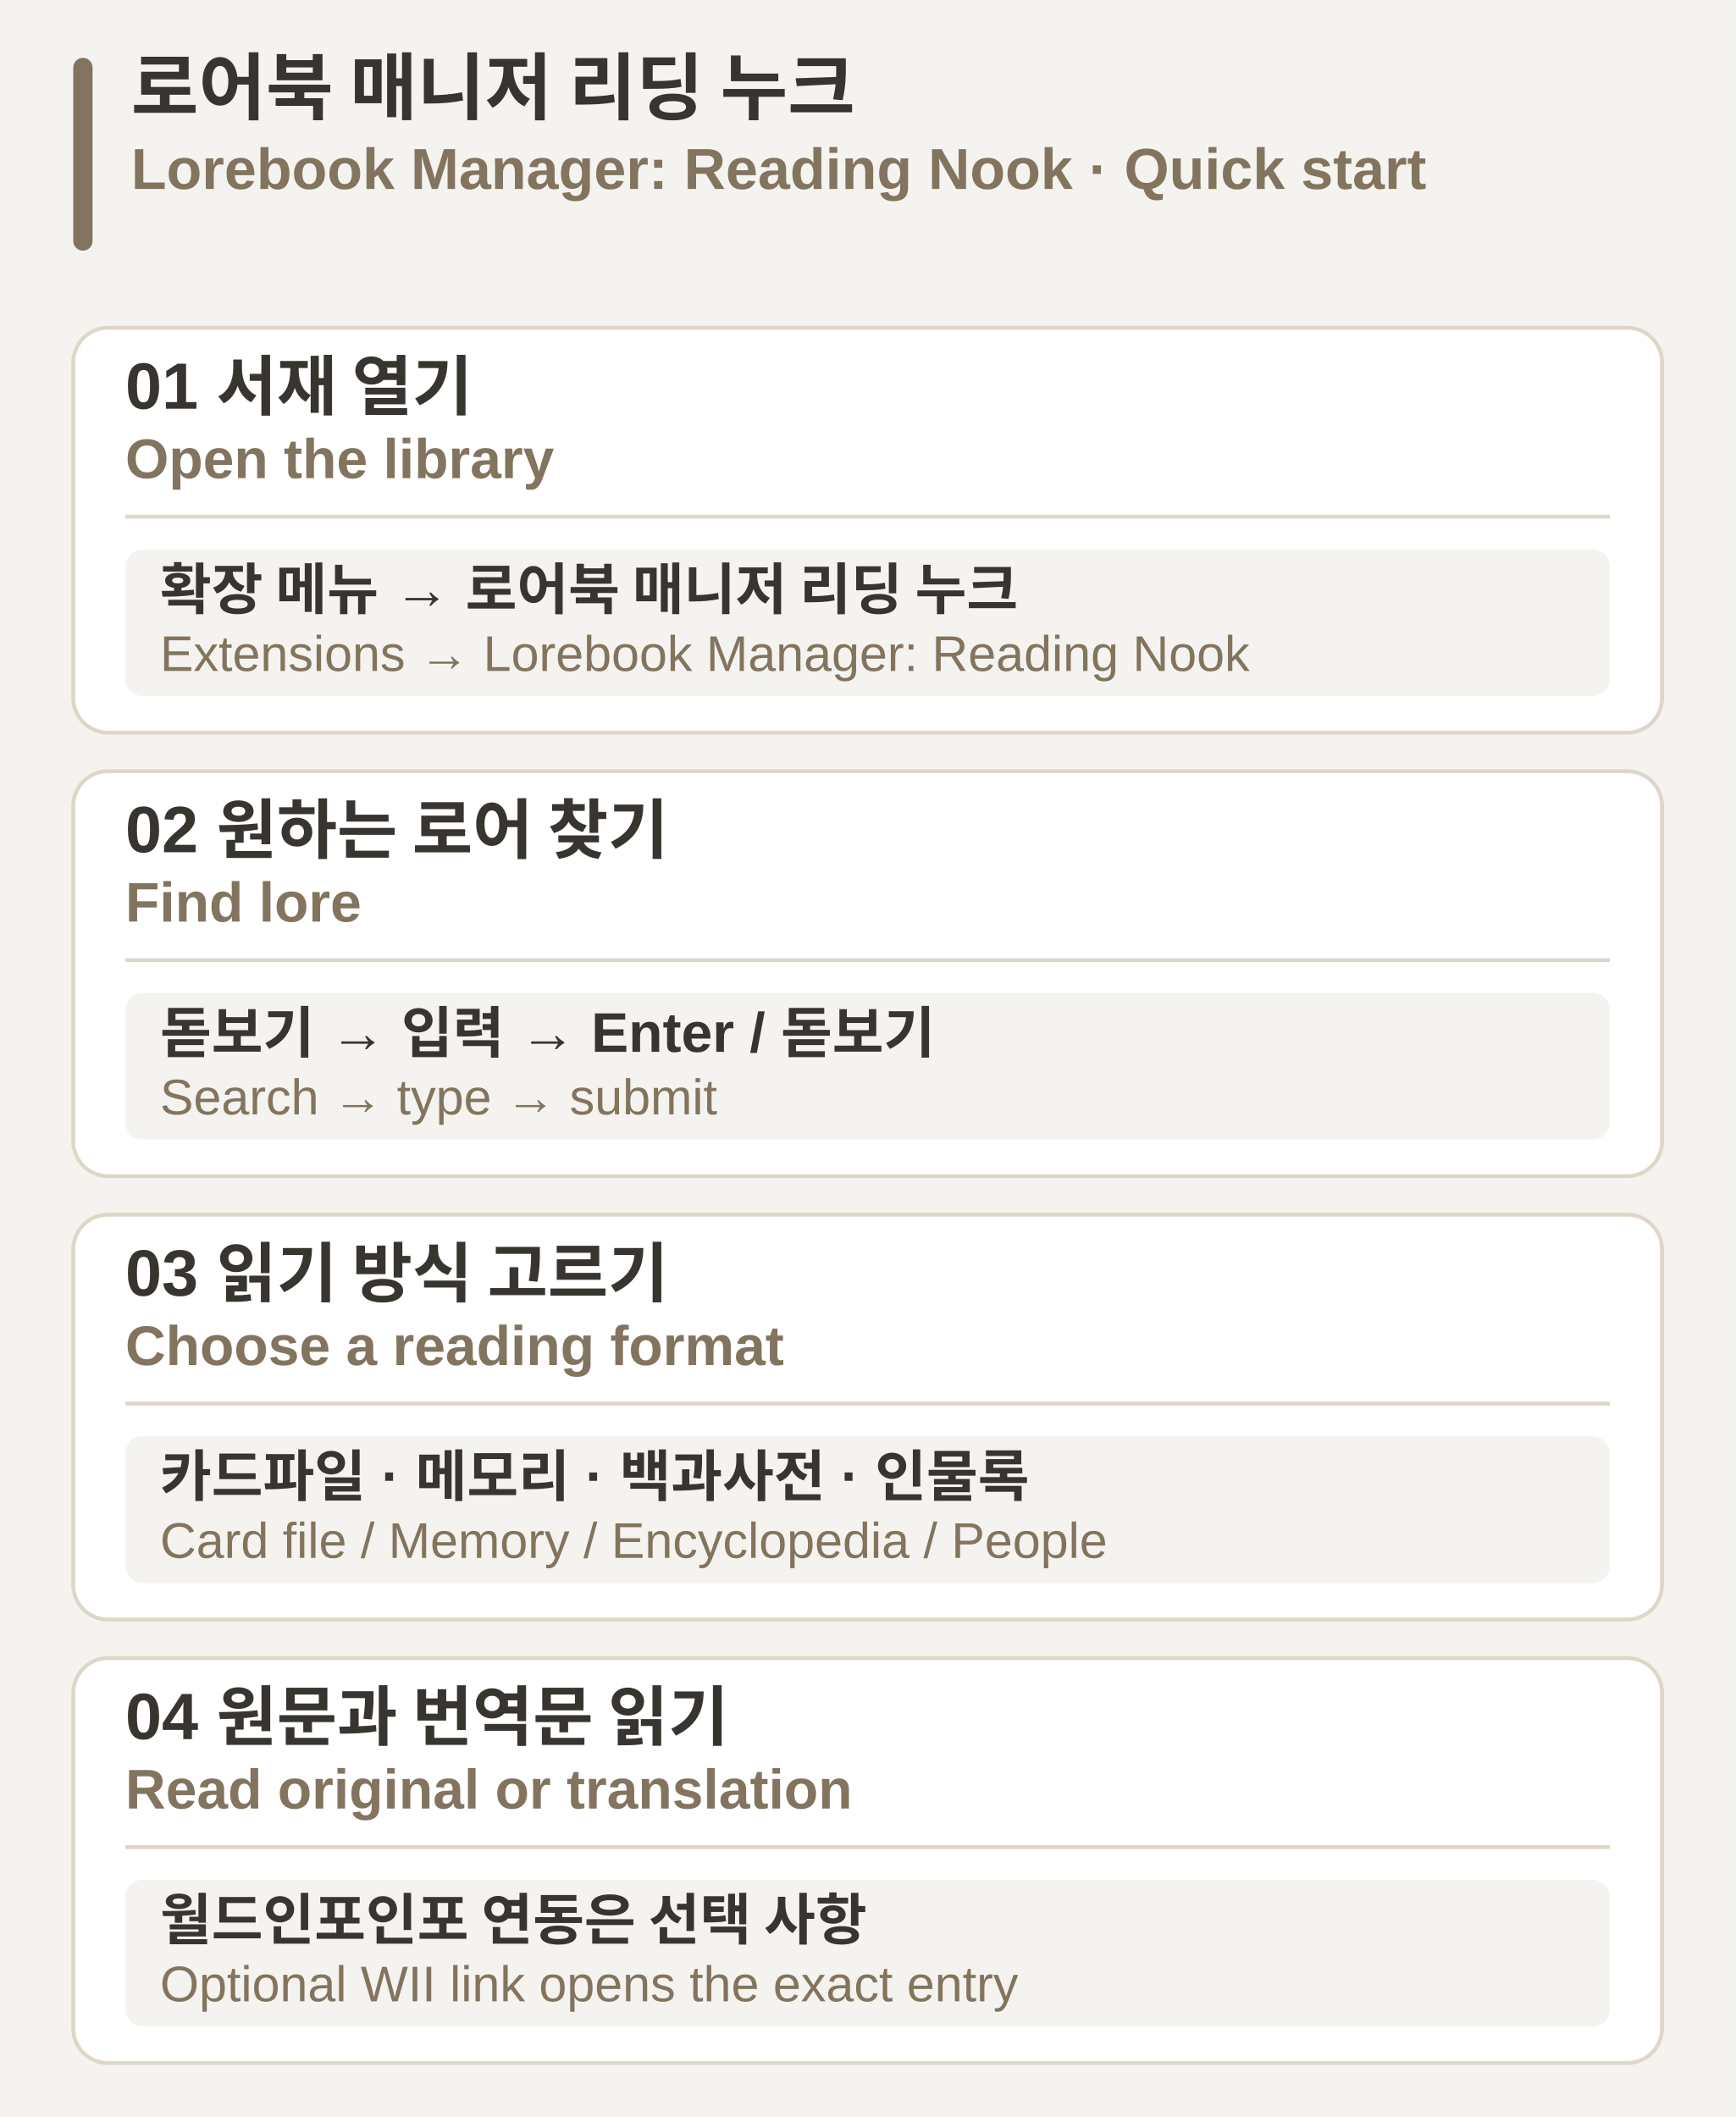
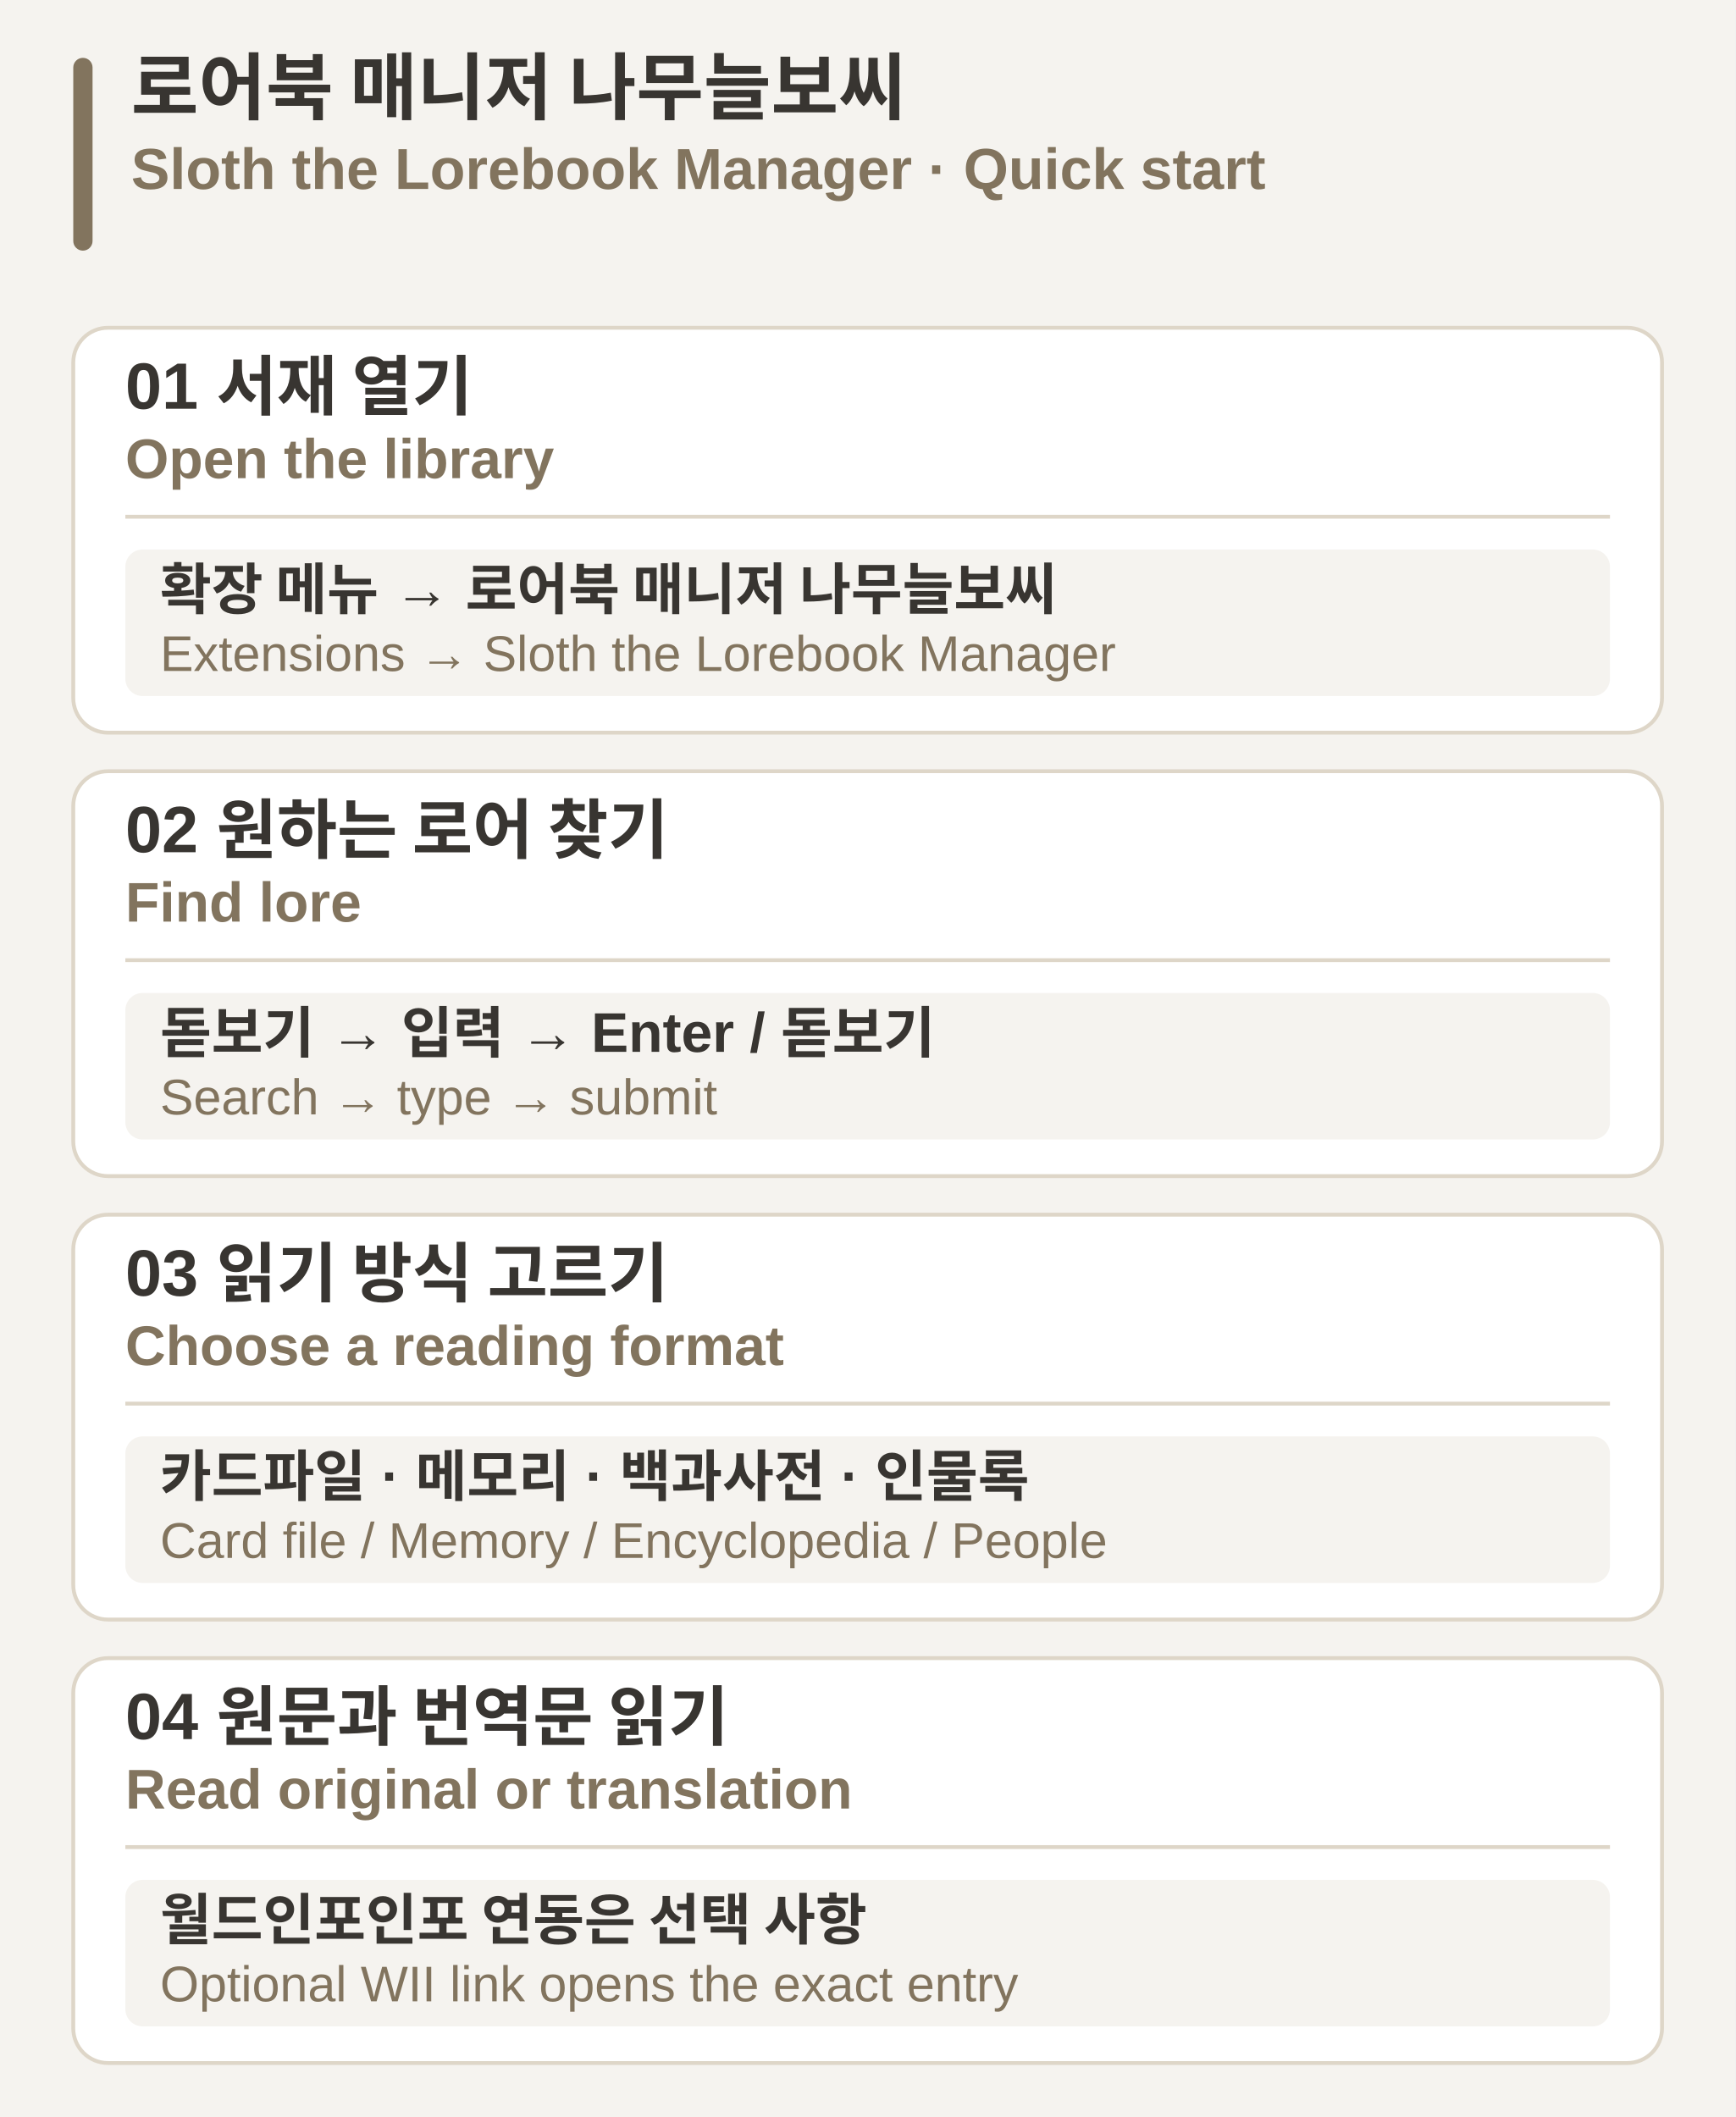
<svg xmlns="http://www.w3.org/2000/svg" width="900" height="1098" viewBox="0 0 900 1098" font-family="Arial,'Noto Sans KR','Apple SD Gothic Neo','Malgun Gothic',sans-serif" role="img" aria-label="Lorebook Manager">
  <rect width="900" height="1098" fill="#f5f3ef" />
  <rect x="38" y="30" width="10" height="100" rx="5" fill="#82745e" stroke="none" stroke-width="2" />
-   <text x="68" y="59" font-size="38" fill="#383531" font-weight="600">로어북 매니저 리딩 누크</text>
-   <text x="68" y="98" font-size="30" fill="#82745e" font-weight="600">Lorebook Manager: Reading Nook · Quick start</text>
+   <text x="68" y="59" font-size="38" fill="#383531" font-weight="600">로어북 매니저 나무늘보씨</text>
+   <text x="68" y="98" font-size="30" fill="#82745e" font-weight="600">Sloth the Lorebook Manager · Quick start</text>
  <rect x="38" y="170" width="824" height="210" rx="18" fill="#fff" stroke="#ded6c8" stroke-width="2" />
  <text x="65" y="212" font-size="34" fill="#383531" font-weight="600">01  서재 열기</text>
  <text x="65" y="248" font-size="29" fill="#82745e" font-weight="600">Open the library</text>
  <path d="M65 268H835" stroke="#ded6c8" stroke-width="2" />
  <rect x="65" y="285" width="770" height="76" rx="9" fill="#f5f3ef" stroke="none" stroke-width="2" />
-   <text x="83" y="316" font-size="29" fill="#383531" font-weight="600">확장 메뉴 → 로어북 매니저 리딩 누크</text>
-   <text x="83" y="348" font-size="26" fill="#82745e" font-weight="400">Extensions → Lorebook Manager: Reading Nook</text>
+   <text x="83" y="316" font-size="29" fill="#383531" font-weight="600">확장 메뉴 → 로어북 매니저 나무늘보씨</text>
+   <text x="83" y="348" font-size="26" fill="#82745e" font-weight="400">Extensions → Sloth the Lorebook Manager</text>
  <rect x="38" y="400" width="824" height="210" rx="18" fill="#fff" stroke="#ded6c8" stroke-width="2" />
  <text x="65" y="442" font-size="34" fill="#383531" font-weight="600">02  원하는 로어 찾기</text>
  <text x="65" y="478" font-size="29" fill="#82745e" font-weight="600">Find lore</text>
  <path d="M65 498H835" stroke="#ded6c8" stroke-width="2" />
  <rect x="65" y="515" width="770" height="76" rx="9" fill="#f5f3ef" stroke="none" stroke-width="2" />
  <text x="83" y="546" font-size="29" fill="#383531" font-weight="600">돋보기 → 입력 → Enter / 돋보기</text>
  <text x="83" y="578" font-size="26" fill="#82745e" font-weight="400">Search → type → submit</text>
  <rect x="38" y="630" width="824" height="210" rx="18" fill="#fff" stroke="#ded6c8" stroke-width="2" />
  <text x="65" y="672" font-size="34" fill="#383531" font-weight="600">03  읽기 방식 고르기</text>
  <text x="65" y="708" font-size="29" fill="#82745e" font-weight="600">Choose a reading format</text>
  <path d="M65 728H835" stroke="#ded6c8" stroke-width="2" />
  <rect x="65" y="745" width="770" height="76" rx="9" fill="#f5f3ef" stroke="none" stroke-width="2" />
  <text x="83" y="776" font-size="29" fill="#383531" font-weight="600">카드파일 · 메모리 · 백과사전 · 인물록</text>
  <text x="83" y="808" font-size="26" fill="#82745e" font-weight="400">Card file / Memory / Encyclopedia / People</text>
  <rect x="38" y="860" width="824" height="210" rx="18" fill="#fff" stroke="#ded6c8" stroke-width="2" />
  <text x="65" y="902" font-size="34" fill="#383531" font-weight="600">04  원문과 번역문 읽기</text>
  <text x="65" y="938" font-size="29" fill="#82745e" font-weight="600">Read original or translation</text>
  <path d="M65 958H835" stroke="#ded6c8" stroke-width="2" />
  <rect x="65" y="975" width="770" height="76" rx="9" fill="#f5f3ef" stroke="none" stroke-width="2" />
  <text x="83" y="1006" font-size="29" fill="#383531" font-weight="600">월드인포인포 연동은 선택 사항</text>
  <text x="83" y="1038" font-size="26" fill="#82745e" font-weight="400">Optional WII link opens the exact entry</text>
</svg>
